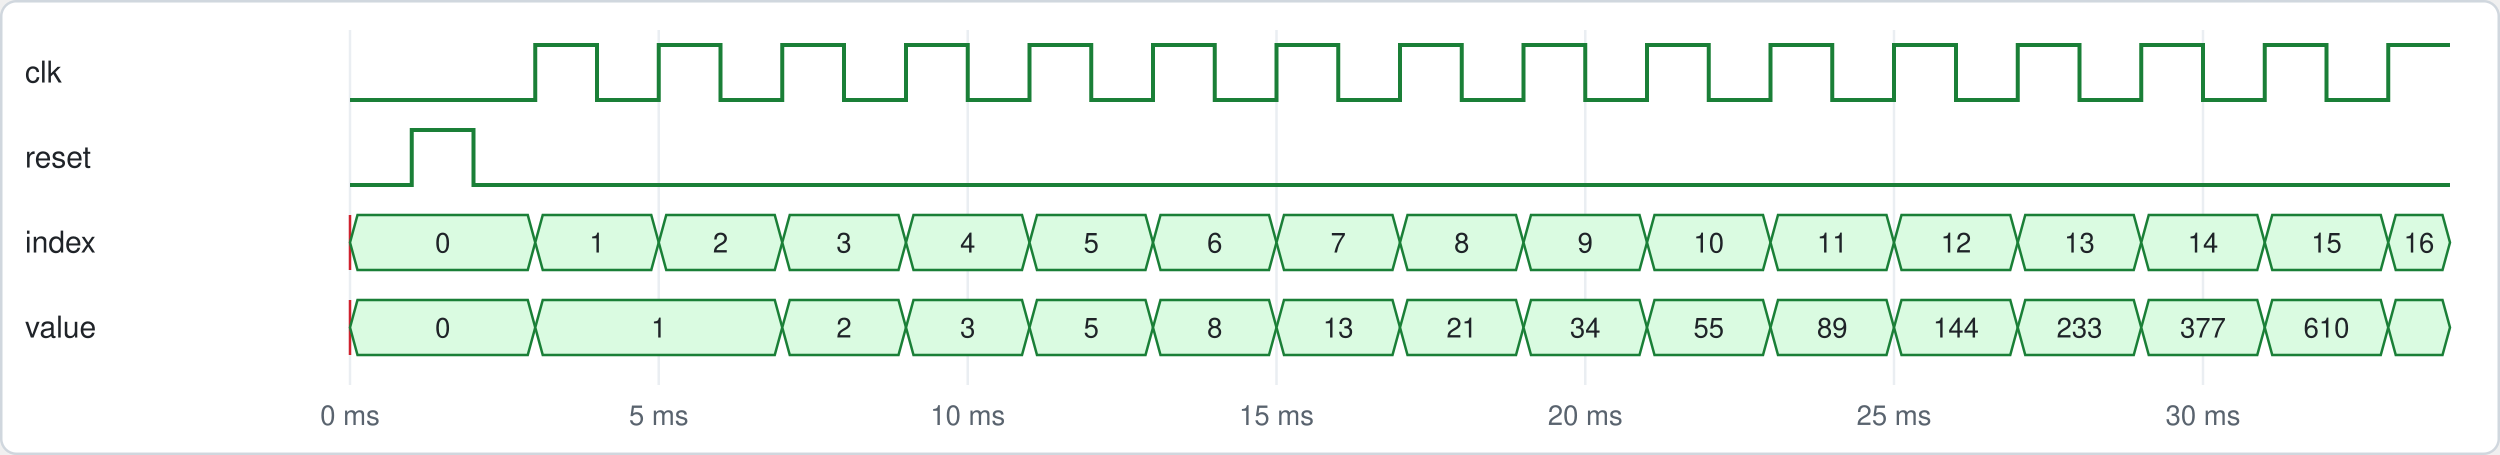
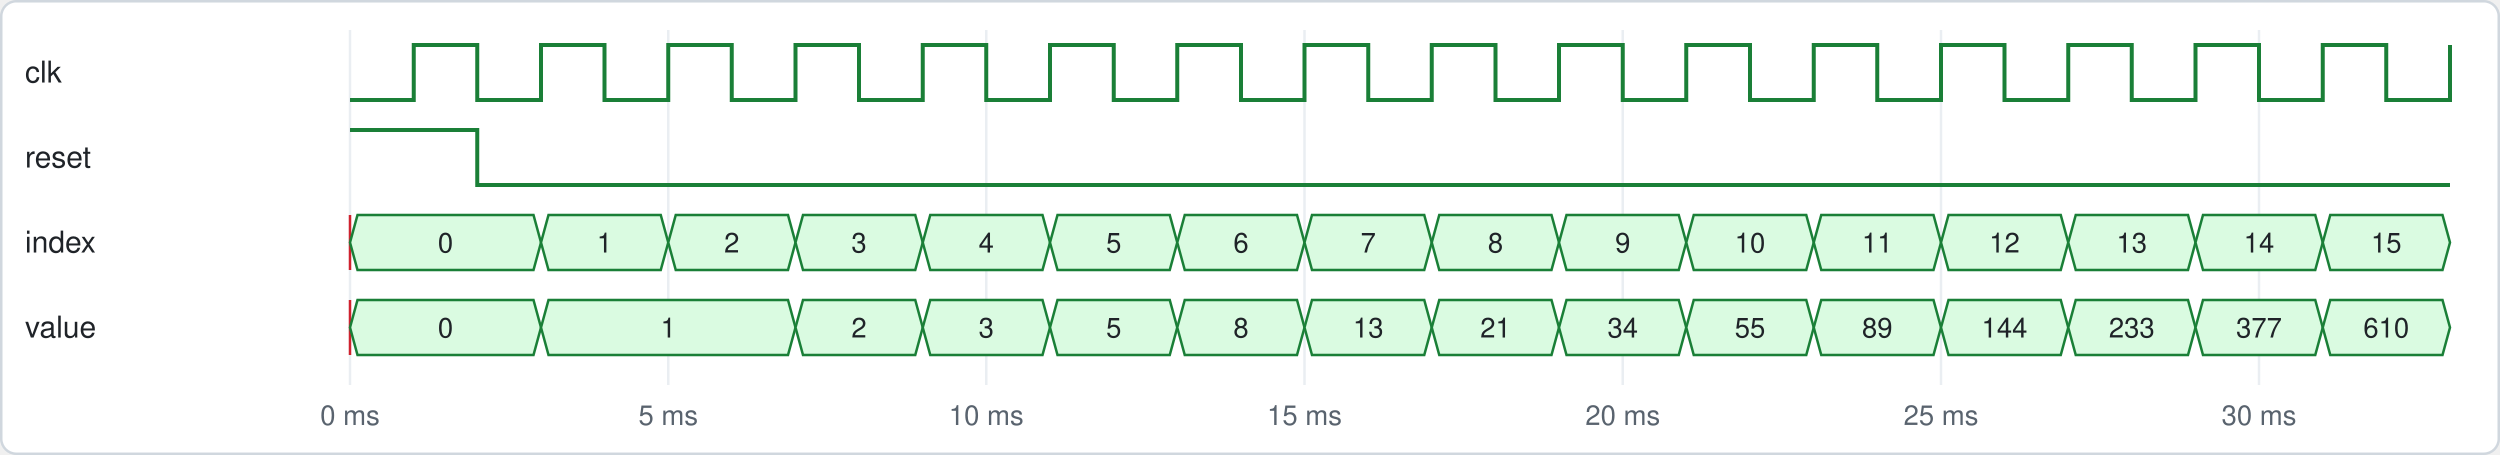
<svg xmlns="http://www.w3.org/2000/svg" width="1000" height="182" viewBox="0 0 1000 182" font-family="Helvetica, Arial, sans-serif" font-size="12">
  <rect x="0.5" y="0.5" width="999" height="181" rx="6" fill="#ffffff" stroke="#d0d7de" />
  <line x1="140.0" y1="12" x2="140.0" y2="154" stroke="#eaeef2" />
  <text x="140.0" y="170" text-anchor="middle" fill="#59636e" font-size="11">0 ms</text>
-   <line x1="263.5" y1="12" x2="263.5" y2="154" stroke="#eaeef2" />
-   <text x="263.5" y="170" text-anchor="middle" fill="#59636e" font-size="11">5 ms</text>
-   <line x1="387.1" y1="12" x2="387.1" y2="154" stroke="#eaeef2" />
-   <text x="387.1" y="170" text-anchor="middle" fill="#59636e" font-size="11">10 ms</text>
-   <line x1="510.6" y1="12" x2="510.6" y2="154" stroke="#eaeef2" />
-   <text x="510.6" y="170" text-anchor="middle" fill="#59636e" font-size="11">15 ms</text>
-   <line x1="634.1" y1="12" x2="634.1" y2="154" stroke="#eaeef2" />
-   <text x="634.1" y="170" text-anchor="middle" fill="#59636e" font-size="11">20 ms</text>
-   <line x1="757.6" y1="12" x2="757.6" y2="154" stroke="#eaeef2" />
-   <text x="757.6" y="170" text-anchor="middle" fill="#59636e" font-size="11">25 ms</text>
-   <line x1="881.2" y1="12" x2="881.2" y2="154" stroke="#eaeef2" />
-   <text x="881.2" y="170" text-anchor="middle" fill="#59636e" font-size="11">30 ms</text>
+   <line x1="267.3" y1="12" x2="267.3" y2="154" stroke="#eaeef2" />
+   <text x="267.3" y="170" text-anchor="middle" fill="#59636e" font-size="11">5 ms</text>
+   <line x1="394.5" y1="12" x2="394.5" y2="154" stroke="#eaeef2" />
+   <text x="394.5" y="170" text-anchor="middle" fill="#59636e" font-size="11">10 ms</text>
+   <line x1="521.8" y1="12" x2="521.8" y2="154" stroke="#eaeef2" />
+   <text x="521.8" y="170" text-anchor="middle" fill="#59636e" font-size="11">15 ms</text>
+   <line x1="649.1" y1="12" x2="649.1" y2="154" stroke="#eaeef2" />
+   <text x="649.1" y="170" text-anchor="middle" fill="#59636e" font-size="11">20 ms</text>
+   <line x1="776.4" y1="12" x2="776.4" y2="154" stroke="#eaeef2" />
+   <text x="776.4" y="170" text-anchor="middle" fill="#59636e" font-size="11">25 ms</text>
+   <line x1="903.6" y1="12" x2="903.6" y2="154" stroke="#eaeef2" />
+   <text x="903.6" y="170" text-anchor="middle" fill="#59636e" font-size="11">30 ms</text>
  <text x="10" y="33.0" fill="#1f2328">clk</text>
-   <polyline points="140.0,40.0 214.1,40.0 214.1,18.0 238.8,18.0 238.8,40.0 263.5,40.0 263.5,18.0 288.2,18.0 288.2,40.0 312.9,40.0 312.9,18.0 337.6,18.0 337.6,40.0 362.4,40.0 362.4,18.0 387.1,18.0 387.1,40.0 411.8,40.0 411.8,18.0 436.5,18.0 436.5,40.0 461.2,40.0 461.2,18.0 485.9,18.0 485.9,40.0 510.6,40.0 510.6,18.0 535.3,18.0 535.3,40.0 560.0,40.0 560.0,18.0 584.7,18.0 584.7,40.0 609.4,40.0 609.4,18.0 634.1,18.0 634.1,40.0 658.8,40.0 658.8,18.0 683.5,18.0 683.5,40.0 708.2,40.0 708.2,18.0 732.9,18.0 732.9,40.0 757.6,40.0 757.6,18.0 782.4,18.0 782.4,40.0 807.1,40.0 807.1,18.0 831.8,18.0 831.8,40.0 856.5,40.0 856.5,18.0 881.2,18.0 881.2,40.0 905.9,40.0 905.9,18.0 930.6,18.0 930.6,40.0 955.3,40.0 955.3,18.0 980.0,18.0" fill="none" stroke="#1a7f37" stroke-width="1.6" />
+   <polyline points="140.0,40.0 165.5,40.0 165.5,18.0 190.9,18.0 190.9,40.0 216.4,40.0 216.4,18.0 241.8,18.0 241.8,40.0 267.3,40.0 267.3,18.0 292.7,18.0 292.7,40.0 318.2,40.0 318.2,18.0 343.6,18.0 343.6,40.0 369.1,40.0 369.1,18.0 394.5,18.0 394.5,40.0 420.0,40.0 420.0,18.0 445.5,18.0 445.5,40.0 470.9,40.0 470.9,18.0 496.4,18.0 496.4,40.0 521.8,40.0 521.8,18.0 547.3,18.0 547.3,40.0 572.7,40.0 572.7,18.0 598.2,18.0 598.2,40.0 623.6,40.0 623.6,18.0 649.1,18.0 649.1,40.0 674.5,40.0 674.5,18.0 700.0,18.0 700.0,40.0 725.5,40.0 725.5,18.0 750.9,18.0 750.9,40.0 776.4,40.0 776.4,18.0 801.8,18.0 801.8,40.0 827.3,40.0 827.3,18.0 852.7,18.0 852.7,40.0 878.2,40.0 878.2,18.0 903.6,18.0 903.6,40.0 929.1,40.0 929.1,18.0 954.5,18.0 954.5,40.0 980.0,40.0 980.0,18.0 980.0,18.0" fill="none" stroke="#1a7f37" stroke-width="1.6" />
  <text x="10" y="67.0" fill="#1f2328">reset</text>
-   <polyline points="140.0,74.0 164.7,74.0 164.7,52.0 189.4,52.0 189.4,74.0 980.0,74.0" fill="none" stroke="#1a7f37" stroke-width="1.6" />
+   <polyline points="140.0,52.0 190.9,52.0 190.9,74.0 980.0,74.0" fill="none" stroke="#1a7f37" stroke-width="1.6" />
  <text x="10" y="101.0" fill="#1f2328">index</text>
  <polygon points="140.0,97.0 140.0,86.0 140.0,86.0 140.0,97.0 140.0,108.0 140.0,108.0" fill="#ffebe9" stroke="#cf222e" stroke-width="1" />
-   <polygon points="140.0,97.0 143.0,86.0 211.1,86.0 214.1,97.0 211.1,108.0 143.0,108.0" fill="#dafbe1" stroke="#1a7f37" stroke-width="1" />
-   <text x="177.1" y="101.0" text-anchor="middle" fill="#1f2328" font-size="11">0</text>
-   <polygon points="214.1,97.0 217.1,86.0 260.5,86.0 263.5,97.0 260.5,108.0 217.1,108.0" fill="#dafbe1" stroke="#1a7f37" stroke-width="1" />
-   <text x="238.8" y="101.0" text-anchor="middle" fill="#1f2328" font-size="11">1</text>
-   <polygon points="263.5,97.0 266.5,86.0 309.9,86.0 312.9,97.0 309.9,108.0 266.5,108.0" fill="#dafbe1" stroke="#1a7f37" stroke-width="1" />
-   <text x="288.2" y="101.0" text-anchor="middle" fill="#1f2328" font-size="11">2</text>
-   <polygon points="312.9,97.0 315.9,86.0 359.4,86.0 362.4,97.0 359.4,108.0 315.9,108.0" fill="#dafbe1" stroke="#1a7f37" stroke-width="1" />
-   <text x="337.6" y="101.0" text-anchor="middle" fill="#1f2328" font-size="11">3</text>
-   <polygon points="362.4,97.0 365.4,86.0 408.8,86.0 411.8,97.0 408.8,108.0 365.4,108.0" fill="#dafbe1" stroke="#1a7f37" stroke-width="1" />
-   <text x="387.1" y="101.0" text-anchor="middle" fill="#1f2328" font-size="11">4</text>
-   <polygon points="411.8,97.0 414.8,86.0 458.2,86.0 461.2,97.0 458.2,108.0 414.8,108.0" fill="#dafbe1" stroke="#1a7f37" stroke-width="1" />
-   <text x="436.5" y="101.0" text-anchor="middle" fill="#1f2328" font-size="11">5</text>
-   <polygon points="461.2,97.0 464.2,86.0 507.6,86.0 510.6,97.0 507.6,108.0 464.2,108.0" fill="#dafbe1" stroke="#1a7f37" stroke-width="1" />
-   <text x="485.9" y="101.0" text-anchor="middle" fill="#1f2328" font-size="11">6</text>
-   <polygon points="510.6,97.0 513.6,86.0 557.0,86.0 560.0,97.0 557.0,108.0 513.6,108.0" fill="#dafbe1" stroke="#1a7f37" stroke-width="1" />
-   <text x="535.3" y="101.0" text-anchor="middle" fill="#1f2328" font-size="11">7</text>
-   <polygon points="560.0,97.0 563.0,86.0 606.4,86.0 609.4,97.0 606.4,108.0 563.0,108.0" fill="#dafbe1" stroke="#1a7f37" stroke-width="1" />
-   <text x="584.7" y="101.0" text-anchor="middle" fill="#1f2328" font-size="11">8</text>
-   <polygon points="609.4,97.0 612.4,86.0 655.8,86.0 658.8,97.0 655.8,108.0 612.4,108.0" fill="#dafbe1" stroke="#1a7f37" stroke-width="1" />
-   <text x="634.1" y="101.0" text-anchor="middle" fill="#1f2328" font-size="11">9</text>
-   <polygon points="658.8,97.0 661.8,86.0 705.2,86.0 708.2,97.0 705.2,108.0 661.8,108.0" fill="#dafbe1" stroke="#1a7f37" stroke-width="1" />
-   <text x="683.5" y="101.0" text-anchor="middle" fill="#1f2328" font-size="11">10</text>
-   <polygon points="708.2,97.0 711.2,86.0 754.6,86.0 757.6,97.0 754.6,108.0 711.2,108.0" fill="#dafbe1" stroke="#1a7f37" stroke-width="1" />
-   <text x="732.9" y="101.0" text-anchor="middle" fill="#1f2328" font-size="11">11</text>
-   <polygon points="757.6,97.0 760.6,86.0 804.1,86.0 807.1,97.0 804.1,108.0 760.6,108.0" fill="#dafbe1" stroke="#1a7f37" stroke-width="1" />
-   <text x="782.4" y="101.0" text-anchor="middle" fill="#1f2328" font-size="11">12</text>
-   <polygon points="807.1,97.0 810.1,86.0 853.5,86.0 856.5,97.0 853.5,108.0 810.1,108.0" fill="#dafbe1" stroke="#1a7f37" stroke-width="1" />
-   <text x="831.8" y="101.0" text-anchor="middle" fill="#1f2328" font-size="11">13</text>
-   <polygon points="856.5,97.0 859.5,86.0 902.9,86.0 905.9,97.0 902.9,108.0 859.5,108.0" fill="#dafbe1" stroke="#1a7f37" stroke-width="1" />
-   <text x="881.2" y="101.0" text-anchor="middle" fill="#1f2328" font-size="11">14</text>
-   <polygon points="905.9,97.0 908.9,86.0 952.3,86.0 955.3,97.0 952.3,108.0 908.9,108.0" fill="#dafbe1" stroke="#1a7f37" stroke-width="1" />
-   <text x="930.6" y="101.0" text-anchor="middle" fill="#1f2328" font-size="11">15</text>
-   <polygon points="955.3,97.0 958.3,86.0 977.0,86.0 980.0,97.0 977.0,108.0 958.3,108.0" fill="#dafbe1" stroke="#1a7f37" stroke-width="1" />
-   <text x="967.6" y="101.0" text-anchor="middle" fill="#1f2328" font-size="11">16</text>
+   <polygon points="140.0,97.0 143.0,86.0 213.4,86.0 216.4,97.0 213.4,108.0 143.0,108.0" fill="#dafbe1" stroke="#1a7f37" stroke-width="1" />
+   <text x="178.2" y="101.0" text-anchor="middle" fill="#1f2328" font-size="11">0</text>
+   <polygon points="216.4,97.0 219.4,86.0 264.3,86.0 267.3,97.0 264.3,108.0 219.4,108.0" fill="#dafbe1" stroke="#1a7f37" stroke-width="1" />
+   <text x="241.8" y="101.0" text-anchor="middle" fill="#1f2328" font-size="11">1</text>
+   <polygon points="267.3,97.0 270.3,86.0 315.2,86.0 318.2,97.0 315.2,108.0 270.3,108.0" fill="#dafbe1" stroke="#1a7f37" stroke-width="1" />
+   <text x="292.7" y="101.0" text-anchor="middle" fill="#1f2328" font-size="11">2</text>
+   <polygon points="318.2,97.0 321.2,86.0 366.1,86.0 369.1,97.0 366.1,108.0 321.2,108.0" fill="#dafbe1" stroke="#1a7f37" stroke-width="1" />
+   <text x="343.6" y="101.0" text-anchor="middle" fill="#1f2328" font-size="11">3</text>
+   <polygon points="369.1,97.0 372.1,86.0 417.0,86.0 420.0,97.0 417.0,108.0 372.1,108.0" fill="#dafbe1" stroke="#1a7f37" stroke-width="1" />
+   <text x="394.5" y="101.0" text-anchor="middle" fill="#1f2328" font-size="11">4</text>
+   <polygon points="420.0,97.0 423.0,86.0 467.9,86.0 470.9,97.0 467.9,108.0 423.0,108.0" fill="#dafbe1" stroke="#1a7f37" stroke-width="1" />
+   <text x="445.5" y="101.0" text-anchor="middle" fill="#1f2328" font-size="11">5</text>
+   <polygon points="470.9,97.0 473.9,86.0 518.8,86.0 521.8,97.0 518.8,108.0 473.9,108.0" fill="#dafbe1" stroke="#1a7f37" stroke-width="1" />
+   <text x="496.4" y="101.0" text-anchor="middle" fill="#1f2328" font-size="11">6</text>
+   <polygon points="521.8,97.0 524.8,86.0 569.7,86.0 572.7,97.0 569.7,108.0 524.8,108.0" fill="#dafbe1" stroke="#1a7f37" stroke-width="1" />
+   <text x="547.3" y="101.0" text-anchor="middle" fill="#1f2328" font-size="11">7</text>
+   <polygon points="572.7,97.0 575.7,86.0 620.6,86.0 623.6,97.0 620.6,108.0 575.7,108.0" fill="#dafbe1" stroke="#1a7f37" stroke-width="1" />
+   <text x="598.2" y="101.0" text-anchor="middle" fill="#1f2328" font-size="11">8</text>
+   <polygon points="623.6,97.0 626.6,86.0 671.5,86.0 674.5,97.0 671.5,108.0 626.6,108.0" fill="#dafbe1" stroke="#1a7f37" stroke-width="1" />
+   <text x="649.1" y="101.0" text-anchor="middle" fill="#1f2328" font-size="11">9</text>
+   <polygon points="674.5,97.0 677.5,86.0 722.5,86.0 725.5,97.0 722.5,108.0 677.5,108.0" fill="#dafbe1" stroke="#1a7f37" stroke-width="1" />
+   <text x="700.0" y="101.0" text-anchor="middle" fill="#1f2328" font-size="11">10</text>
+   <polygon points="725.5,97.0 728.5,86.0 773.4,86.0 776.4,97.0 773.4,108.0 728.5,108.0" fill="#dafbe1" stroke="#1a7f37" stroke-width="1" />
+   <text x="750.9" y="101.0" text-anchor="middle" fill="#1f2328" font-size="11">11</text>
+   <polygon points="776.4,97.0 779.4,86.0 824.3,86.0 827.3,97.0 824.3,108.0 779.4,108.0" fill="#dafbe1" stroke="#1a7f37" stroke-width="1" />
+   <text x="801.8" y="101.0" text-anchor="middle" fill="#1f2328" font-size="11">12</text>
+   <polygon points="827.3,97.0 830.3,86.0 875.2,86.0 878.2,97.0 875.2,108.0 830.3,108.0" fill="#dafbe1" stroke="#1a7f37" stroke-width="1" />
+   <text x="852.7" y="101.0" text-anchor="middle" fill="#1f2328" font-size="11">13</text>
+   <polygon points="878.2,97.0 881.2,86.0 926.1,86.0 929.1,97.0 926.1,108.0 881.2,108.0" fill="#dafbe1" stroke="#1a7f37" stroke-width="1" />
+   <text x="903.6" y="101.0" text-anchor="middle" fill="#1f2328" font-size="11">14</text>
+   <polygon points="929.1,97.0 932.1,86.0 977.0,86.0 980.0,97.0 977.0,108.0 932.1,108.0" fill="#dafbe1" stroke="#1a7f37" stroke-width="1" />
+   <text x="954.5" y="101.0" text-anchor="middle" fill="#1f2328" font-size="11">15</text>
  <text x="10" y="135.0" fill="#1f2328">value</text>
  <polygon points="140.0,131.0 140.0,120.0 140.0,120.0 140.0,131.0 140.0,142.0 140.0,142.0" fill="#ffebe9" stroke="#cf222e" stroke-width="1" />
-   <polygon points="140.0,131.0 143.0,120.0 211.1,120.0 214.1,131.0 211.1,142.0 143.0,142.0" fill="#dafbe1" stroke="#1a7f37" stroke-width="1" />
-   <text x="177.1" y="135.0" text-anchor="middle" fill="#1f2328" font-size="11">0</text>
-   <polygon points="214.1,131.0 217.1,120.0 309.9,120.0 312.9,131.0 309.9,142.0 217.1,142.0" fill="#dafbe1" stroke="#1a7f37" stroke-width="1" />
-   <text x="263.5" y="135.0" text-anchor="middle" fill="#1f2328" font-size="11">1</text>
-   <polygon points="312.9,131.0 315.9,120.0 359.4,120.0 362.4,131.0 359.4,142.0 315.9,142.0" fill="#dafbe1" stroke="#1a7f37" stroke-width="1" />
-   <text x="337.6" y="135.0" text-anchor="middle" fill="#1f2328" font-size="11">2</text>
-   <polygon points="362.4,131.0 365.4,120.0 408.8,120.0 411.8,131.0 408.8,142.0 365.4,142.0" fill="#dafbe1" stroke="#1a7f37" stroke-width="1" />
-   <text x="387.1" y="135.0" text-anchor="middle" fill="#1f2328" font-size="11">3</text>
-   <polygon points="411.8,131.0 414.8,120.0 458.2,120.0 461.2,131.0 458.2,142.0 414.8,142.0" fill="#dafbe1" stroke="#1a7f37" stroke-width="1" />
-   <text x="436.5" y="135.0" text-anchor="middle" fill="#1f2328" font-size="11">5</text>
-   <polygon points="461.2,131.0 464.2,120.0 507.6,120.0 510.6,131.0 507.6,142.0 464.2,142.0" fill="#dafbe1" stroke="#1a7f37" stroke-width="1" />
-   <text x="485.9" y="135.0" text-anchor="middle" fill="#1f2328" font-size="11">8</text>
-   <polygon points="510.6,131.0 513.6,120.0 557.0,120.0 560.0,131.0 557.0,142.0 513.6,142.0" fill="#dafbe1" stroke="#1a7f37" stroke-width="1" />
-   <text x="535.3" y="135.0" text-anchor="middle" fill="#1f2328" font-size="11">13</text>
-   <polygon points="560.0,131.0 563.0,120.0 606.4,120.0 609.4,131.0 606.4,142.0 563.0,142.0" fill="#dafbe1" stroke="#1a7f37" stroke-width="1" />
-   <text x="584.7" y="135.0" text-anchor="middle" fill="#1f2328" font-size="11">21</text>
-   <polygon points="609.4,131.0 612.4,120.0 655.8,120.0 658.8,131.0 655.8,142.0 612.4,142.0" fill="#dafbe1" stroke="#1a7f37" stroke-width="1" />
-   <text x="634.1" y="135.0" text-anchor="middle" fill="#1f2328" font-size="11">34</text>
-   <polygon points="658.8,131.0 661.8,120.0 705.2,120.0 708.2,131.0 705.2,142.0 661.8,142.0" fill="#dafbe1" stroke="#1a7f37" stroke-width="1" />
-   <text x="683.5" y="135.0" text-anchor="middle" fill="#1f2328" font-size="11">55</text>
-   <polygon points="708.2,131.0 711.2,120.0 754.6,120.0 757.6,131.0 754.6,142.0 711.2,142.0" fill="#dafbe1" stroke="#1a7f37" stroke-width="1" />
-   <text x="732.9" y="135.0" text-anchor="middle" fill="#1f2328" font-size="11">89</text>
-   <polygon points="757.6,131.0 760.6,120.0 804.1,120.0 807.1,131.0 804.1,142.0 760.6,142.0" fill="#dafbe1" stroke="#1a7f37" stroke-width="1" />
-   <text x="782.4" y="135.0" text-anchor="middle" fill="#1f2328" font-size="11">144</text>
-   <polygon points="807.1,131.0 810.1,120.0 853.5,120.0 856.5,131.0 853.5,142.0 810.1,142.0" fill="#dafbe1" stroke="#1a7f37" stroke-width="1" />
-   <text x="831.8" y="135.0" text-anchor="middle" fill="#1f2328" font-size="11">233</text>
-   <polygon points="856.5,131.0 859.5,120.0 902.9,120.0 905.9,131.0 902.9,142.0 859.5,142.0" fill="#dafbe1" stroke="#1a7f37" stroke-width="1" />
-   <text x="881.2" y="135.0" text-anchor="middle" fill="#1f2328" font-size="11">377</text>
-   <polygon points="905.9,131.0 908.9,120.0 952.3,120.0 955.3,131.0 952.3,142.0 908.9,142.0" fill="#dafbe1" stroke="#1a7f37" stroke-width="1" />
-   <text x="930.6" y="135.0" text-anchor="middle" fill="#1f2328" font-size="11">610</text>
-   <polygon points="955.3,131.0 958.3,120.0 977.0,120.0 980.0,131.0 977.0,142.0 958.3,142.0" fill="#dafbe1" stroke="#1a7f37" stroke-width="1" />
+   <polygon points="140.0,131.0 143.0,120.0 213.4,120.0 216.4,131.0 213.4,142.0 143.0,142.0" fill="#dafbe1" stroke="#1a7f37" stroke-width="1" />
+   <text x="178.2" y="135.0" text-anchor="middle" fill="#1f2328" font-size="11">0</text>
+   <polygon points="216.4,131.0 219.4,120.0 315.2,120.0 318.2,131.0 315.2,142.0 219.4,142.0" fill="#dafbe1" stroke="#1a7f37" stroke-width="1" />
+   <text x="267.3" y="135.0" text-anchor="middle" fill="#1f2328" font-size="11">1</text>
+   <polygon points="318.2,131.0 321.2,120.0 366.1,120.0 369.1,131.0 366.1,142.0 321.2,142.0" fill="#dafbe1" stroke="#1a7f37" stroke-width="1" />
+   <text x="343.6" y="135.0" text-anchor="middle" fill="#1f2328" font-size="11">2</text>
+   <polygon points="369.1,131.0 372.1,120.0 417.0,120.0 420.0,131.0 417.0,142.0 372.1,142.0" fill="#dafbe1" stroke="#1a7f37" stroke-width="1" />
+   <text x="394.5" y="135.0" text-anchor="middle" fill="#1f2328" font-size="11">3</text>
+   <polygon points="420.0,131.0 423.0,120.0 467.9,120.0 470.9,131.0 467.9,142.0 423.0,142.0" fill="#dafbe1" stroke="#1a7f37" stroke-width="1" />
+   <text x="445.5" y="135.0" text-anchor="middle" fill="#1f2328" font-size="11">5</text>
+   <polygon points="470.9,131.0 473.9,120.0 518.8,120.0 521.8,131.0 518.8,142.0 473.9,142.0" fill="#dafbe1" stroke="#1a7f37" stroke-width="1" />
+   <text x="496.4" y="135.0" text-anchor="middle" fill="#1f2328" font-size="11">8</text>
+   <polygon points="521.8,131.0 524.8,120.0 569.7,120.0 572.7,131.0 569.7,142.0 524.8,142.0" fill="#dafbe1" stroke="#1a7f37" stroke-width="1" />
+   <text x="547.3" y="135.0" text-anchor="middle" fill="#1f2328" font-size="11">13</text>
+   <polygon points="572.7,131.0 575.7,120.0 620.6,120.0 623.6,131.0 620.6,142.0 575.7,142.0" fill="#dafbe1" stroke="#1a7f37" stroke-width="1" />
+   <text x="598.2" y="135.0" text-anchor="middle" fill="#1f2328" font-size="11">21</text>
+   <polygon points="623.6,131.0 626.6,120.0 671.5,120.0 674.5,131.0 671.5,142.0 626.6,142.0" fill="#dafbe1" stroke="#1a7f37" stroke-width="1" />
+   <text x="649.1" y="135.0" text-anchor="middle" fill="#1f2328" font-size="11">34</text>
+   <polygon points="674.5,131.0 677.5,120.0 722.5,120.0 725.5,131.0 722.5,142.0 677.5,142.0" fill="#dafbe1" stroke="#1a7f37" stroke-width="1" />
+   <text x="700.0" y="135.0" text-anchor="middle" fill="#1f2328" font-size="11">55</text>
+   <polygon points="725.5,131.0 728.5,120.0 773.4,120.0 776.4,131.0 773.4,142.0 728.5,142.0" fill="#dafbe1" stroke="#1a7f37" stroke-width="1" />
+   <text x="750.9" y="135.0" text-anchor="middle" fill="#1f2328" font-size="11">89</text>
+   <polygon points="776.4,131.0 779.4,120.0 824.3,120.0 827.3,131.0 824.3,142.0 779.4,142.0" fill="#dafbe1" stroke="#1a7f37" stroke-width="1" />
+   <text x="801.8" y="135.0" text-anchor="middle" fill="#1f2328" font-size="11">144</text>
+   <polygon points="827.3,131.0 830.3,120.0 875.2,120.0 878.2,131.0 875.2,142.0 830.3,142.0" fill="#dafbe1" stroke="#1a7f37" stroke-width="1" />
+   <text x="852.7" y="135.0" text-anchor="middle" fill="#1f2328" font-size="11">233</text>
+   <polygon points="878.2,131.0 881.2,120.0 926.1,120.0 929.1,131.0 926.1,142.0 881.2,142.0" fill="#dafbe1" stroke="#1a7f37" stroke-width="1" />
+   <text x="903.6" y="135.0" text-anchor="middle" fill="#1f2328" font-size="11">377</text>
+   <polygon points="929.1,131.0 932.1,120.0 977.0,120.0 980.0,131.0 977.0,142.0 932.1,142.0" fill="#dafbe1" stroke="#1a7f37" stroke-width="1" />
+   <text x="954.5" y="135.0" text-anchor="middle" fill="#1f2328" font-size="11">610</text>
</svg>
